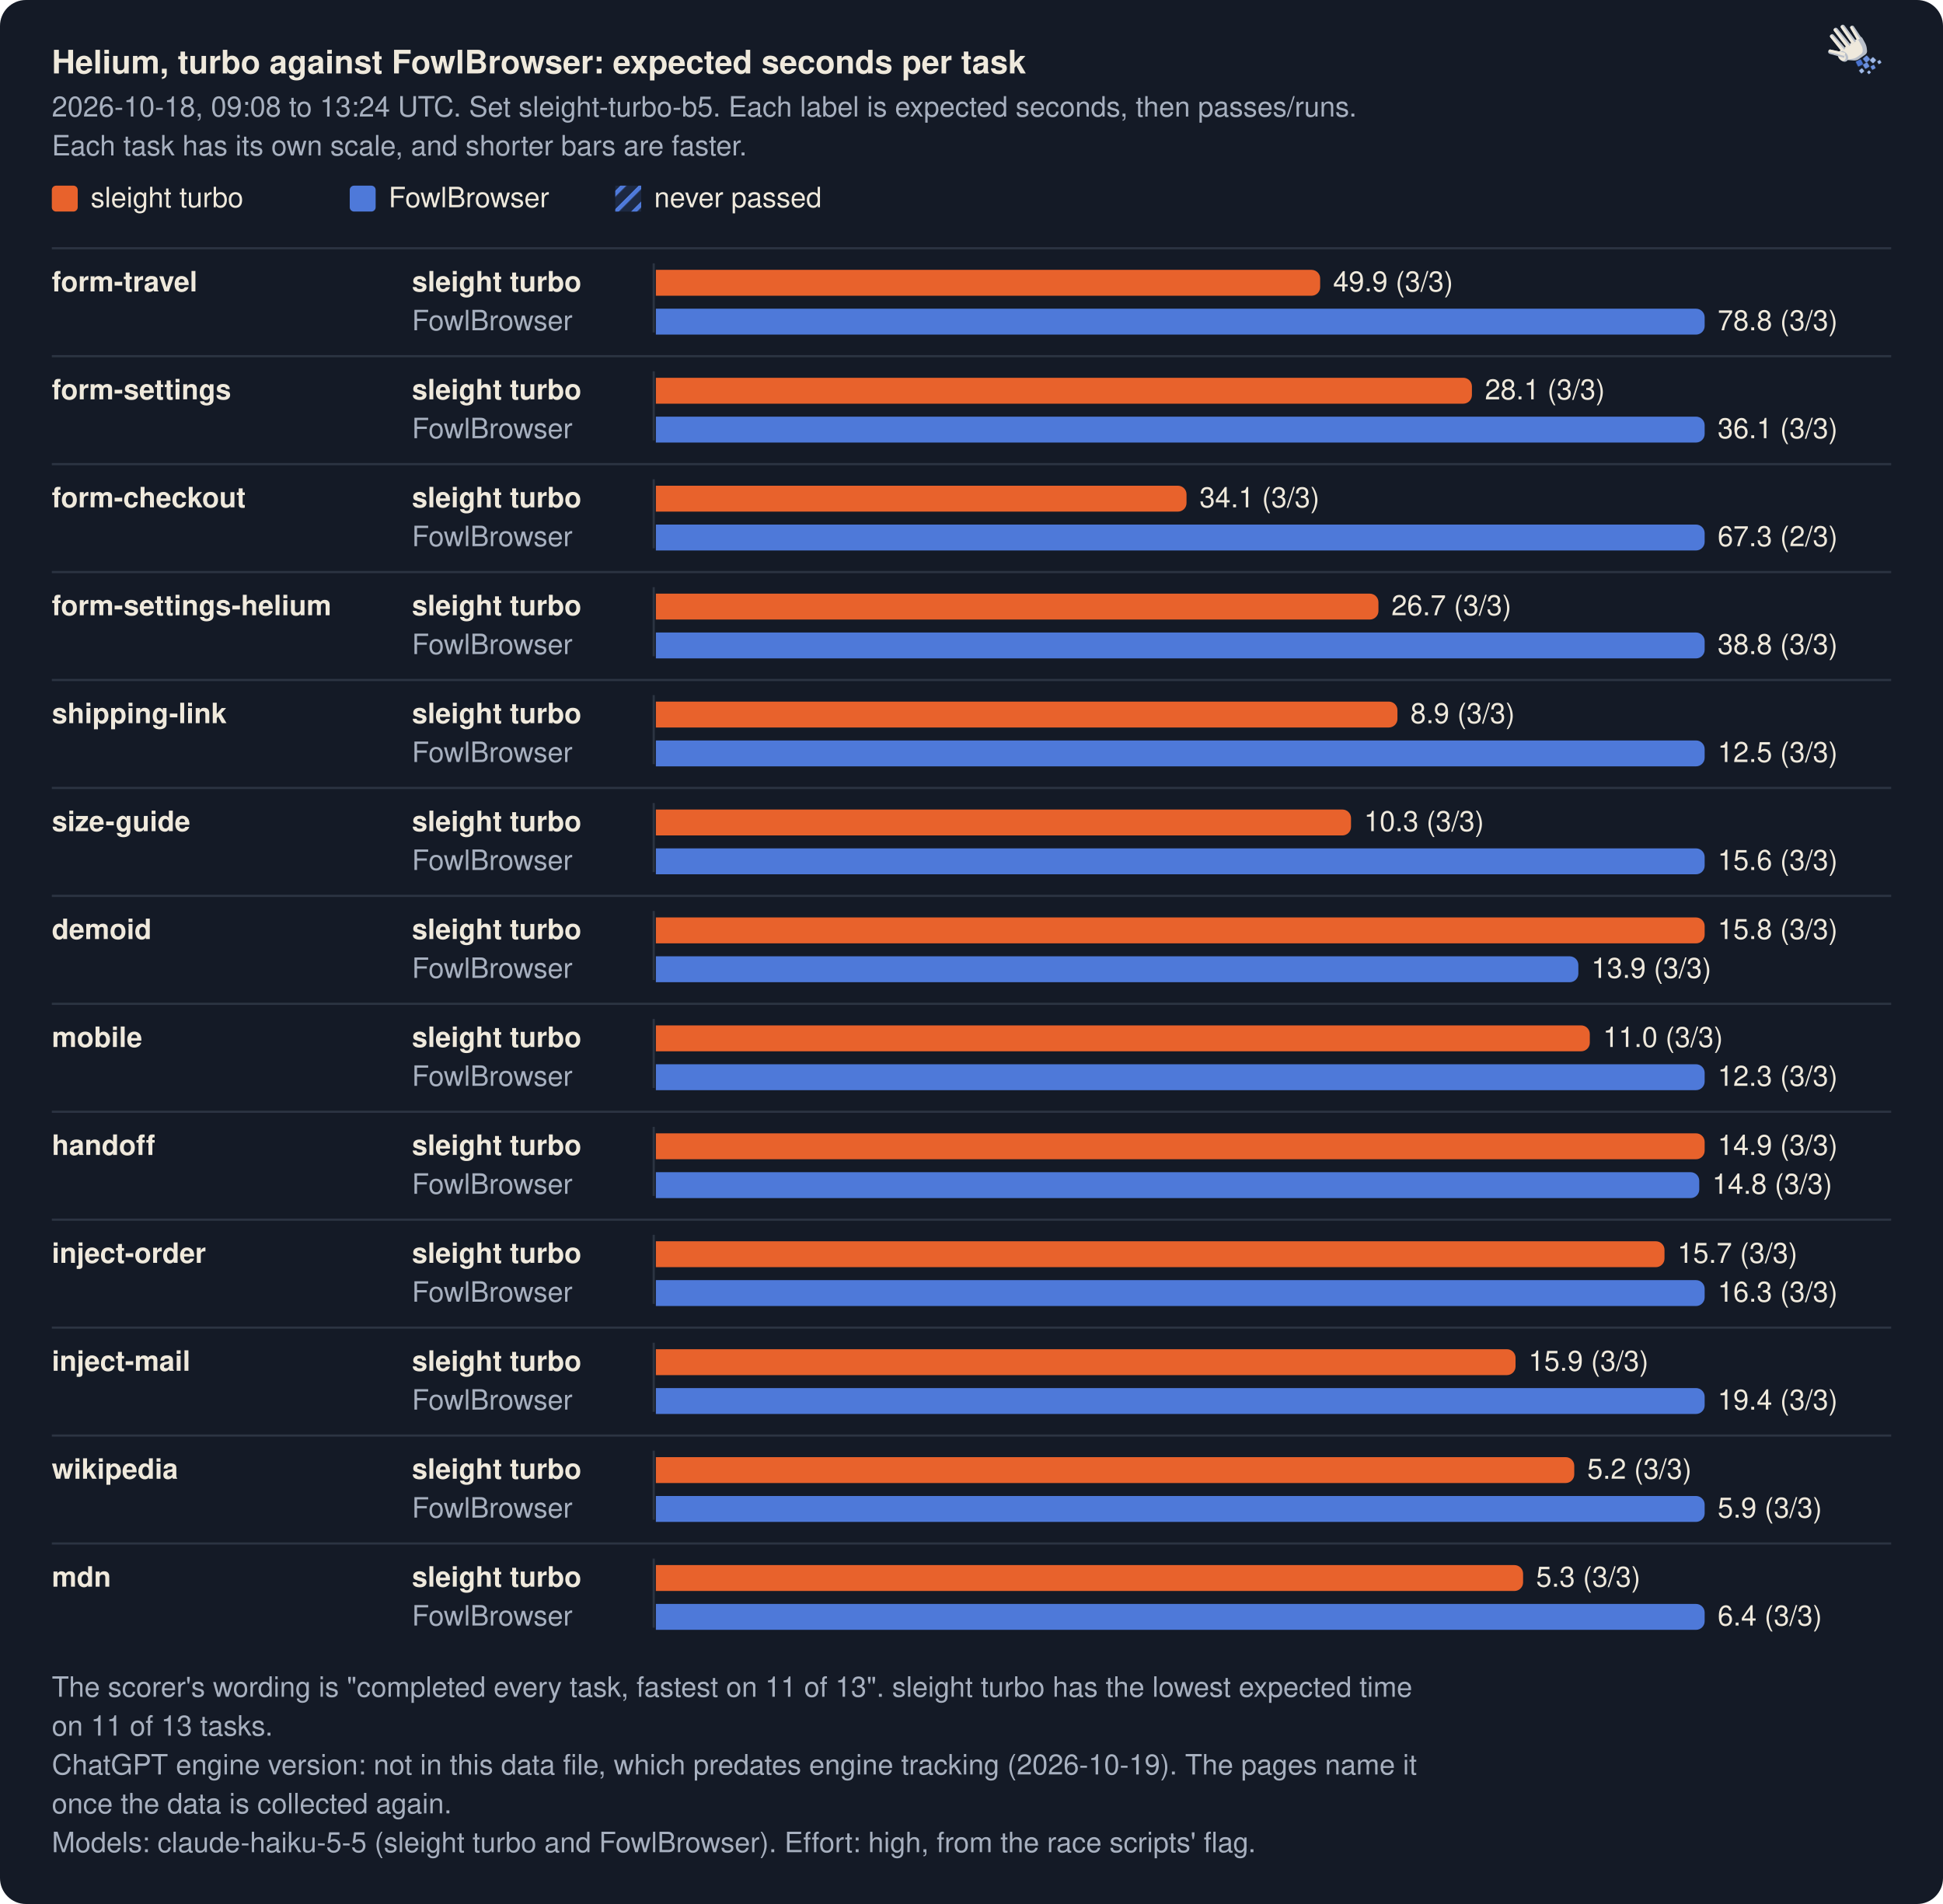
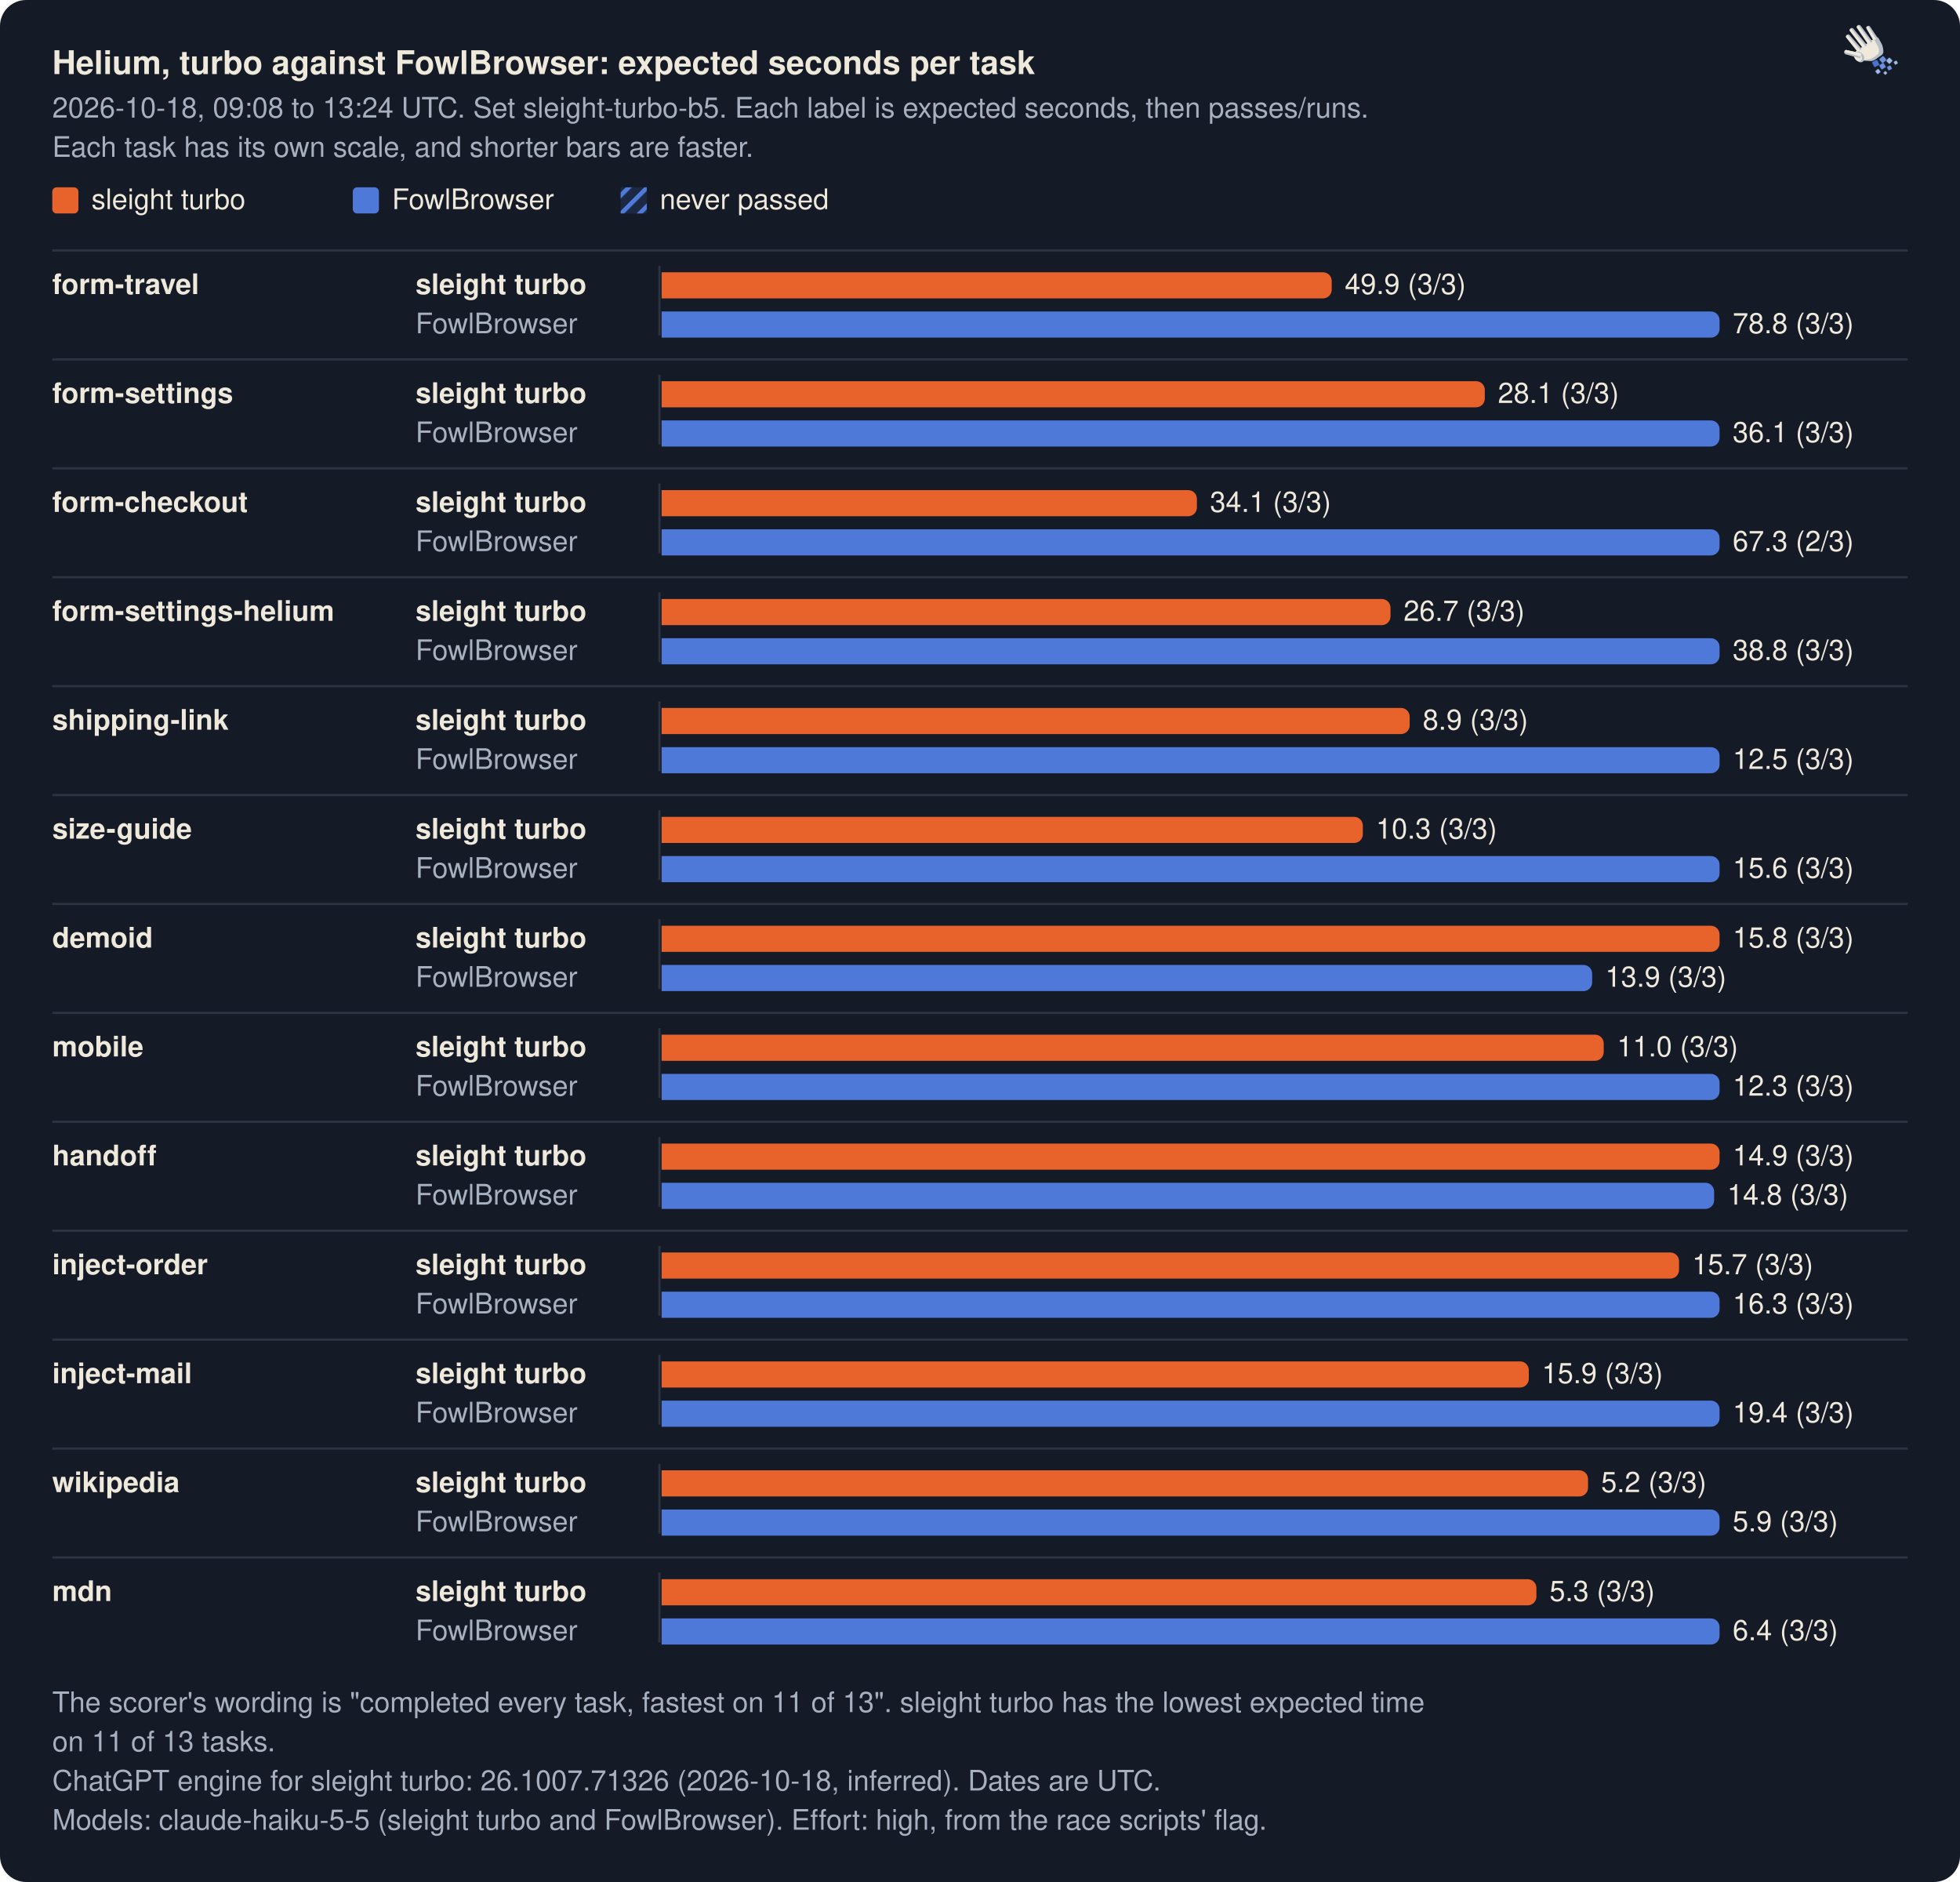
- <svg xmlns="http://www.w3.org/2000/svg" viewBox="0 0 900 882" width="900" height="882" role="img" aria-labelledby="title desc">
+ <svg xmlns="http://www.w3.org/2000/svg" viewBox="0 0 900 864" width="900" height="864" role="img" aria-labelledby="title desc">
  <style>
.bg{fill:#141A26}
text{font-family:-apple-system,"Segoe UI",Helvetica,Arial,sans-serif;font-size:13px;fill:#EFE9DC}
.t{font-size:15px;font-weight:600}
.b{font-weight:600}
.m{fill:#A7B0BF}
.g{stroke:#2C3442;stroke-width:1;fill:none}
.me{fill:#E8622C}
.ot{fill:#4E79D9}
.sl{fill:#9AA6B8}
.hme{stroke:#E8622C}
.hot{stroke:#4E79D9}
.hsl{stroke:#9AA6B8}
</style>
  <defs>
    <pattern id="h-me" width="6" height="6" patternUnits="userSpaceOnUse" patternTransform="rotate(45)">
      <line class="hme" x1="1" y1="0" x2="1" y2="6" stroke-width="2" />
    </pattern>
    <pattern id="h-ot" width="6" height="6" patternUnits="userSpaceOnUse" patternTransform="rotate(45)">
      <line class="hot" x1="1" y1="0" x2="1" y2="6" stroke-width="2" />
    </pattern>
    <pattern id="h-sl" width="6" height="6" patternUnits="userSpaceOnUse" patternTransform="rotate(45)">
      <line class="hsl" x1="1" y1="0" x2="1" y2="6" stroke-width="2" />
    </pattern>
  </defs>
-   <rect class="bg" width="900" height="882" rx="12" />
+   <rect class="bg" width="900" height="864" rx="12" />
  <text x="24" y="34" class="t">Helium, turbo against FowlBrowser: expected seconds per task</text>
  <text x="24" y="54" class="m">2026-10-18, 09:08 to 13:24 UTC. Set sleight-turbo-b5. Each label is expected seconds, then passes/runs.</text>
  <text x="24" y="72" class="m">Each task has its own scale, and shorter bars are faster.</text>
  <g transform="translate(840 8) scale(0.8)">
    <g transform="translate(0.6 0.6)">
      <g transform="translate(10 10) rotate(-35)">
        <g fill="#141A26" stroke="#141A26" fill-opacity="0.08" stroke-opacity="0.08" stroke-width="3" stroke-linejoin="round">
          <path d="M-2 12.39 Q-2.2 10.8 -0.6 10.8 L12.4 10.8 Q14 10.8 13.82 12.39 L13.48 15.41 Q13.3 17 12.56 18.42 L11.94 19.58 Q11.2 21 9.6 21 L5.2 21 Q3.6 21 2.35 20 L-0.15 18 Q-1.4 17 -1.6 15.41 Z" />
          <path d="M-3.8 14.6 A2.5 3.3 0 1 0 1.2 14.6 A2.5 3.3 0 1 0 -3.8 14.6 Z" />
          <path d="M0.83 13.52 L-5.04 7.13 A1.25 1.25 0 0 0 -6.93 8.76 L-1.43 15.48 Z" />
          <path d="M2.44 11.48 L1.3 1.09 A1.2 1.2 0 0 0 -1.09 1.3 L-0.44 11.72 Z" />
          <path d="M6.15 11.51 L5.17 -0.67 A1.2 1.2 0 0 0 2.77 -0.53 L3.25 11.69 Z" />
          <path d="M9.85 11.59 L9.51 0.29 A1.2 1.2 0 0 0 7.11 0.31 L6.95 11.61 Z" />
          <path d="M13.5 11.68 L13.68 3.81 A1.15 1.15 0 0 0 11.39 3.68 L10.7 11.52 Z" />
        </g>
        <g fill="#141A26" stroke="#141A26" fill-opacity="0.12" stroke-opacity="0.12" stroke-width="1.8" stroke-linejoin="round">
          <path d="M-2 12.39 Q-2.2 10.8 -0.6 10.8 L12.4 10.8 Q14 10.8 13.82 12.39 L13.48 15.41 Q13.3 17 12.56 18.42 L11.94 19.58 Q11.2 21 9.6 21 L5.2 21 Q3.6 21 2.35 20 L-0.15 18 Q-1.4 17 -1.6 15.41 Z" />
          <path d="M-3.8 14.6 A2.5 3.3 0 1 0 1.2 14.6 A2.5 3.3 0 1 0 -3.8 14.6 Z" />
          <path d="M0.83 13.52 L-5.04 7.13 A1.25 1.25 0 0 0 -6.93 8.76 L-1.43 15.48 Z" />
          <path d="M2.44 11.48 L1.3 1.09 A1.2 1.2 0 0 0 -1.09 1.3 L-0.44 11.72 Z" />
          <path d="M6.15 11.51 L5.17 -0.67 A1.2 1.2 0 0 0 2.77 -0.53 L3.25 11.69 Z" />
          <path d="M9.85 11.59 L9.51 0.29 A1.2 1.2 0 0 0 7.11 0.31 L6.95 11.61 Z" />
          <path d="M13.5 11.68 L13.68 3.81 A1.15 1.15 0 0 0 11.39 3.68 L10.7 11.52 Z" />
        </g>
        <g fill="#141A26" stroke="#141A26" fill-opacity="0.2" stroke-opacity="0.2" stroke-width="0.8" stroke-linejoin="round">
          <path d="M-2 12.39 Q-2.2 10.8 -0.6 10.8 L12.4 10.8 Q14 10.8 13.82 12.39 L13.48 15.41 Q13.3 17 12.56 18.42 L11.94 19.58 Q11.2 21 9.6 21 L5.2 21 Q3.6 21 2.35 20 L-0.15 18 Q-1.4 17 -1.6 15.41 Z" />
          <path d="M-3.8 14.6 A2.5 3.3 0 1 0 1.2 14.6 A2.5 3.3 0 1 0 -3.8 14.6 Z" />
          <path d="M0.83 13.52 L-5.04 7.13 A1.25 1.25 0 0 0 -6.93 8.76 L-1.43 15.48 Z" />
          <path d="M2.44 11.48 L1.3 1.09 A1.2 1.2 0 0 0 -1.09 1.3 L-0.44 11.72 Z" />
          <path d="M6.15 11.51 L5.17 -0.67 A1.2 1.2 0 0 0 2.77 -0.53 L3.25 11.69 Z" />
          <path d="M9.85 11.59 L9.51 0.29 A1.2 1.2 0 0 0 7.11 0.31 L6.95 11.61 Z" />
          <path d="M13.5 11.68 L13.68 3.81 A1.15 1.15 0 0 0 11.39 3.68 L10.7 11.52 Z" />
        </g>
      </g>
    </g>
    <g transform="translate(10 10) rotate(-35)">
      <rect x="-1.95" y="-1.95" width="3.9" height="3.9" rx="0.62" fill="#4E79D9" fill-opacity="0.2" transform="translate(4.2 23) rotate(8)" />
      <rect x="-1.6" y="-1.6" width="3.2" height="3.2" rx="0.51" fill="#4E79D9" fill-opacity="0.92" transform="translate(4.2 23) rotate(8)" />
      <rect x="-1.83" y="-1.83" width="3.66" height="3.66" rx="0.59" fill="#7299EA" fill-opacity="0.2" transform="translate(8.8 23.5) rotate(-6)" />
      <rect x="-1.5" y="-1.5" width="3" height="3" rx="0.48" fill="#7299EA" fill-opacity="0.92" transform="translate(8.8 23.5) rotate(-6)" />
      <rect x="-1.71" y="-1.71" width="3.42" height="3.42" rx="0.55" fill="#7299EA" fill-opacity="0.2" transform="translate(6.5 26.5) rotate(4)" />
      <rect x="-1.4" y="-1.4" width="2.8" height="2.8" rx="0.45" fill="#7299EA" fill-opacity="0.92" transform="translate(6.5 26.5) rotate(4)" />
      <rect x="-1.59" y="-1.59" width="3.17" height="3.17" rx="0.51" fill="#A9C4F5" fill-opacity="0.2" transform="translate(11.5 26.2) rotate(-11)" />
      <rect x="-1.3" y="-1.3" width="2.6" height="2.6" rx="0.42" fill="#A9C4F5" fill-opacity="0.92" transform="translate(11.5 26.2) rotate(-11)" />
      <rect x="-1.34" y="-1.34" width="2.68" height="2.68" rx="0.43" fill="#A9C4F5" fill-opacity="0.2" transform="translate(2.6 27.5) rotate(-4)" />
      <rect x="-1.1" y="-1.1" width="2.2" height="2.2" rx="0.35" fill="#A9C4F5" fill-opacity="0.92" transform="translate(2.6 27.5) rotate(-4)" />
      <rect x="-1.34" y="-1.34" width="2.68" height="2.68" rx="0.43" fill="#7299EA" fill-opacity="0.2" transform="translate(9.2 29.6) rotate(7)" />
      <rect x="-1.1" y="-1.1" width="2.2" height="2.2" rx="0.35" fill="#7299EA" fill-opacity="0.92" transform="translate(9.2 29.6) rotate(7)" />
      <rect x="-1.1" y="-1.1" width="2.2" height="2.2" rx="0.35" fill="#A9C4F5" fill-opacity="0.2" transform="translate(13.9 29.2) rotate(3)" />
      <rect x="-0.9" y="-0.9" width="1.8" height="1.8" rx="0.29" fill="#A9C4F5" fill-opacity="0.92" transform="translate(13.9 29.2) rotate(3)" />
      <rect x="-0.98" y="-0.98" width="1.95" height="1.95" rx="0.31" fill="#A9C4F5" fill-opacity="0.2" transform="translate(5.6 30.6) rotate(-8)" />
      <rect x="-0.8" y="-0.8" width="1.6" height="1.6" rx="0.26" fill="#A9C4F5" fill-opacity="0.92" transform="translate(5.6 30.6) rotate(-8)" />
    </g>
    <g transform="translate(10 10) rotate(-35)">
      <path d="M-2 12.39 Q-2.2 10.8 -0.6 10.8 L12.4 10.8 Q14 10.8 13.82 12.39 L13.48 15.41 Q13.3 17 12.56 18.42 L11.94 19.58 Q11.2 21 9.6 21 L5.2 21 Q3.6 21 2.35 20 L-0.15 18 Q-1.4 17 -1.6 15.41 Z" fill="#B9BFC9" />
      <path d="M-2.02 12.19 Q-2.2 10.8 -0.8 10.8 L10 10.8 Q11.4 10.8 11.24 12.19 L10.86 15.61 Q10.7 17 9.89 18.14 L9.81 18.26 Q9 19.4 7.6 19.4 L5 19.4 Q3.6 19.4 2.34 18.79 L-0.14 17.61 Q-1.4 17 -1.58 15.61 Z" fill="#EFE9DC" />
      <path d="M-3.8 14.6 A2.5 3.3 0 1 0 1.2 14.6 A2.5 3.3 0 1 0 -3.8 14.6 Z" fill="#B9BFC9" />
      <path d="M-4 14 A2 2.8 0 1 0 0 14 A2 2.8 0 1 0 -4 14 Z" fill="#EFE9DC" />
      <path d="M0.83 13.52 L-5.04 7.13 A1.25 1.25 0 0 0 -6.93 8.76 L-1.43 15.48 Z" fill="#B9BFC9" />
      <path d="M0.83 13.51 L-5.21 6.91 A0.78 0.78 0 0 0 -6.38 7.93 L-0.57 14.74 Z" fill="#EFE9DC" />
      <path d="M2.44 11.48 L1.3 1.09 A1.2 1.2 0 0 0 -1.09 1.3 L-0.44 11.72 Z" fill="#B9BFC9" />
      <path d="M1.35 11.58 L0.36 0.91 A0.74 0.74 0 0 0 -1.12 1.03 L-0.45 11.72 Z" fill="#EFE9DC" />
      <path d="M6.15 11.51 L5.17 -0.67 A1.2 1.2 0 0 0 2.77 -0.53 L3.25 11.69 Z" fill="#B9BFC9" />
      <path d="M5.05 11.59 L4.24 -0.88 A0.74 0.74 0 0 0 2.75 -0.8 L3.25 11.68 Z" fill="#EFE9DC" />
      <path d="M9.85 11.59 L9.51 0.29 A1.2 1.2 0 0 0 7.11 0.31 L6.95 11.61 Z" fill="#B9BFC9" />
      <path d="M8.75 11.6 L8.59 0.04 A0.74 0.74 0 0 0 7.1 0.04 L6.95 11.6 Z" fill="#EFE9DC" />
      <path d="M13.5 11.68 L13.68 3.81 A1.15 1.15 0 0 0 11.39 3.68 L10.7 11.52 Z" fill="#B9BFC9" />
      <path d="M12.43 11.63 L12.82 3.52 A0.71 0.71 0 0 0 11.39 3.42 L10.7 11.51 Z" fill="#EFE9DC" />
    </g>
  </g>
  <rect class="me" x="24" y="86" width="12" height="12" rx="2" />
  <text x="42" y="96">sleight turbo</text>
  <rect class="ot" x="162" y="86" width="12" height="12" rx="2" />
  <text x="180" y="96">FowlBrowser</text>
  <rect class="ot" fill-opacity="0.16" x="285" y="86" width="12" height="12" />
  <rect fill="url(#h-ot)" x="285" y="86" width="12" height="12" />
  <text x="303" y="96">never passed</text>
  <line class="g" x1="24" y1="115" x2="876" y2="115" />
  <text x="24" y="135" class="b">form-travel</text>
  <line class="g" x1="302.8" y1="122" x2="302.8" y2="154" />
  <text x="190.8" y="135" class="b">sleight turbo</text>
  <path class="me" d="M303.8 125h303.7a4 4 0 0 1 4 4v4a4 4 0 0 1 -4 4h-303.7z" />
  <text x="617.5" y="135" data-task="form-travel" data-arm="sleight-turbo" data-kind="cell" data-section="main">49.9 (3/3)</text>
  <text x="190.8" y="153" class="m">FowlBrowser</text>
  <path class="ot" d="M303.8 143h481.8a4 4 0 0 1 4 4v4a4 4 0 0 1 -4 4h-481.8z" />
  <text x="795.6" y="153" data-task="form-travel" data-arm="fowlbrowser" data-kind="cell" data-section="main">78.8 (3/3)</text>
  <line class="g" x1="24" y1="165" x2="876" y2="165" />
  <text x="24" y="185" class="b">form-settings</text>
  <line class="g" x1="302.8" y1="172" x2="302.8" y2="204" />
  <text x="190.8" y="185" class="b">sleight turbo</text>
  <path class="me" d="M303.8 175h374a4 4 0 0 1 4 4v4a4 4 0 0 1 -4 4h-374z" />
  <text x="687.8" y="185" data-task="form-settings" data-arm="sleight-turbo" data-kind="cell" data-section="main">28.1 (3/3)</text>
  <text x="190.8" y="203" class="m">FowlBrowser</text>
  <path class="ot" d="M303.8 193h481.8a4 4 0 0 1 4 4v4a4 4 0 0 1 -4 4h-481.8z" />
  <text x="795.6" y="203" data-task="form-settings" data-arm="fowlbrowser" data-kind="cell" data-section="main">36.1 (3/3)</text>
  <line class="g" x1="24" y1="215" x2="876" y2="215" />
  <text x="24" y="235" class="b">form-checkout</text>
  <line class="g" x1="302.8" y1="222" x2="302.8" y2="254" />
  <text x="190.8" y="235" class="b">sleight turbo</text>
  <path class="me" d="M303.8 225h241.8a4 4 0 0 1 4 4v4a4 4 0 0 1 -4 4h-241.8z" />
  <text x="555.6" y="235" data-task="form-checkout" data-arm="sleight-turbo" data-kind="cell" data-section="main">34.1 (3/3)</text>
  <text x="190.8" y="253" class="m">FowlBrowser</text>
  <path class="ot" d="M303.8 243h481.8a4 4 0 0 1 4 4v4a4 4 0 0 1 -4 4h-481.8z" />
  <text x="795.6" y="253" data-task="form-checkout" data-arm="fowlbrowser" data-kind="cell" data-section="main">67.3 (2/3)</text>
  <line class="g" x1="24" y1="265" x2="876" y2="265" />
  <text x="24" y="285" class="b">form-settings-helium</text>
  <line class="g" x1="302.8" y1="272" x2="302.8" y2="304" />
  <text x="190.8" y="285" class="b">sleight turbo</text>
  <path class="me" d="M303.8 275h330.7a4 4 0 0 1 4 4v4a4 4 0 0 1 -4 4h-330.7z" />
  <text x="644.5" y="285" data-task="form-settings-helium" data-arm="sleight-turbo" data-kind="cell" data-section="main">26.7 (3/3)</text>
  <text x="190.8" y="303" class="m">FowlBrowser</text>
  <path class="ot" d="M303.8 293h481.8a4 4 0 0 1 4 4v4a4 4 0 0 1 -4 4h-481.8z" />
  <text x="795.6" y="303" data-task="form-settings-helium" data-arm="fowlbrowser" data-kind="cell" data-section="main">38.8 (3/3)</text>
  <line class="g" x1="24" y1="315" x2="876" y2="315" />
  <text x="24" y="335" class="b">shipping-link</text>
  <line class="g" x1="302.8" y1="322" x2="302.8" y2="354" />
  <text x="190.8" y="335" class="b">sleight turbo</text>
  <path class="me" d="M303.8 325h339.5a4 4 0 0 1 4 4v4a4 4 0 0 1 -4 4h-339.5z" />
  <text x="653.3" y="335" data-task="shipping-link" data-arm="sleight-turbo" data-kind="cell" data-section="main">8.9 (3/3)</text>
  <text x="190.8" y="353" class="m">FowlBrowser</text>
  <path class="ot" d="M303.8 343h481.8a4 4 0 0 1 4 4v4a4 4 0 0 1 -4 4h-481.8z" />
  <text x="795.6" y="353" data-task="shipping-link" data-arm="fowlbrowser" data-kind="cell" data-section="main">12.5 (3/3)</text>
  <line class="g" x1="24" y1="365" x2="876" y2="365" />
  <text x="24" y="385" class="b">size-guide</text>
  <line class="g" x1="302.8" y1="372" x2="302.8" y2="404" />
  <text x="190.8" y="385" class="b">sleight turbo</text>
  <path class="me" d="M303.8 375h318a4 4 0 0 1 4 4v4a4 4 0 0 1 -4 4h-318z" />
  <text x="631.8" y="385" data-task="size-guide" data-arm="sleight-turbo" data-kind="cell" data-section="main">10.3 (3/3)</text>
  <text x="190.8" y="403" class="m">FowlBrowser</text>
  <path class="ot" d="M303.8 393h481.8a4 4 0 0 1 4 4v4a4 4 0 0 1 -4 4h-481.8z" />
  <text x="795.6" y="403" data-task="size-guide" data-arm="fowlbrowser" data-kind="cell" data-section="main">15.6 (3/3)</text>
  <line class="g" x1="24" y1="415" x2="876" y2="415" />
  <text x="24" y="435" class="b">demoid</text>
  <line class="g" x1="302.8" y1="422" x2="302.8" y2="454" />
  <text x="190.8" y="435" class="b">sleight turbo</text>
  <path class="me" d="M303.8 425h481.8a4 4 0 0 1 4 4v4a4 4 0 0 1 -4 4h-481.8z" />
  <text x="795.6" y="435" data-task="demoid" data-arm="sleight-turbo" data-kind="cell" data-section="main">15.8 (3/3)</text>
  <text x="190.8" y="453" class="m">FowlBrowser</text>
  <path class="ot" d="M303.8 443h423.3a4 4 0 0 1 4 4v4a4 4 0 0 1 -4 4h-423.3z" />
  <text x="737.1" y="453" data-task="demoid" data-arm="fowlbrowser" data-kind="cell" data-section="main">13.9 (3/3)</text>
  <line class="g" x1="24" y1="465" x2="876" y2="465" />
  <text x="24" y="485" class="b">mobile</text>
  <line class="g" x1="302.8" y1="472" x2="302.8" y2="504" />
  <text x="190.8" y="485" class="b">sleight turbo</text>
  <path class="me" d="M303.8 475h428.6a4 4 0 0 1 4 4v4a4 4 0 0 1 -4 4h-428.6z" />
  <text x="742.5" y="485" data-task="mobile" data-arm="sleight-turbo" data-kind="cell" data-section="main">11.0 (3/3)</text>
  <text x="190.8" y="503" class="m">FowlBrowser</text>
  <path class="ot" d="M303.8 493h481.8a4 4 0 0 1 4 4v4a4 4 0 0 1 -4 4h-481.8z" />
  <text x="795.6" y="503" data-task="mobile" data-arm="fowlbrowser" data-kind="cell" data-section="main">12.3 (3/3)</text>
  <line class="g" x1="24" y1="515" x2="876" y2="515" />
  <text x="24" y="535" class="b">handoff</text>
  <line class="g" x1="302.8" y1="522" x2="302.8" y2="554" />
  <text x="190.8" y="535" class="b">sleight turbo</text>
  <path class="me" d="M303.8 525h481.8a4 4 0 0 1 4 4v4a4 4 0 0 1 -4 4h-481.8z" />
  <text x="795.6" y="535" data-task="handoff" data-arm="sleight-turbo" data-kind="cell" data-section="main">14.9 (3/3)</text>
  <text x="190.8" y="553" class="m">FowlBrowser</text>
  <path class="ot" d="M303.8 543h479.3a4 4 0 0 1 4 4v4a4 4 0 0 1 -4 4h-479.3z" />
  <text x="793.1" y="553" data-task="handoff" data-arm="fowlbrowser" data-kind="cell" data-section="main">14.8 (3/3)</text>
  <line class="g" x1="24" y1="565" x2="876" y2="565" />
  <text x="24" y="585" class="b">inject-order</text>
  <line class="g" x1="302.8" y1="572" x2="302.8" y2="604" />
  <text x="190.8" y="585" class="b">sleight turbo</text>
  <path class="me" d="M303.8 575h463.2a4 4 0 0 1 4 4v4a4 4 0 0 1 -4 4h-463.2z" />
  <text x="777" y="585" data-task="inject-order" data-arm="sleight-turbo" data-kind="cell" data-section="main">15.7 (3/3)</text>
  <text x="190.8" y="603" class="m">FowlBrowser</text>
  <path class="ot" d="M303.8 593h481.8a4 4 0 0 1 4 4v4a4 4 0 0 1 -4 4h-481.8z" />
  <text x="795.6" y="603" data-task="inject-order" data-arm="fowlbrowser" data-kind="cell" data-section="main">16.3 (3/3)</text>
  <line class="g" x1="24" y1="615" x2="876" y2="615" />
  <text x="24" y="635" class="b">inject-mail</text>
  <line class="g" x1="302.8" y1="622" x2="302.8" y2="654" />
  <text x="190.8" y="635" class="b">sleight turbo</text>
  <path class="me" d="M303.8 625h394.2a4 4 0 0 1 4 4v4a4 4 0 0 1 -4 4h-394.2z" />
  <text x="708" y="635" data-task="inject-mail" data-arm="sleight-turbo" data-kind="cell" data-section="main">15.9 (3/3)</text>
  <text x="190.8" y="653" class="m">FowlBrowser</text>
  <path class="ot" d="M303.8 643h481.8a4 4 0 0 1 4 4v4a4 4 0 0 1 -4 4h-481.8z" />
  <text x="795.6" y="653" data-task="inject-mail" data-arm="fowlbrowser" data-kind="cell" data-section="main">19.4 (3/3)</text>
  <line class="g" x1="24" y1="665" x2="876" y2="665" />
  <text x="24" y="685" class="b">wikipedia</text>
  <line class="g" x1="302.8" y1="672" x2="302.8" y2="704" />
  <text x="190.8" y="685" class="b">sleight turbo</text>
  <path class="me" d="M303.8 675h421.4a4 4 0 0 1 4 4v4a4 4 0 0 1 -4 4h-421.4z" />
  <text x="735.2" y="685" data-task="wikipedia" data-arm="sleight-turbo" data-kind="cell" data-section="main">5.2 (3/3)</text>
  <text x="190.8" y="703" class="m">FowlBrowser</text>
  <path class="ot" d="M303.8 693h481.8a4 4 0 0 1 4 4v4a4 4 0 0 1 -4 4h-481.8z" />
  <text x="795.6" y="703" data-task="wikipedia" data-arm="fowlbrowser" data-kind="cell" data-section="main">5.9 (3/3)</text>
  <line class="g" x1="24" y1="715" x2="876" y2="715" />
  <text x="24" y="735" class="b">mdn</text>
  <line class="g" x1="302.8" y1="722" x2="302.8" y2="754" />
  <text x="190.8" y="735" class="b">sleight turbo</text>
  <path class="me" d="M303.8 725h397.7a4 4 0 0 1 4 4v4a4 4 0 0 1 -4 4h-397.7z" />
  <text x="711.5" y="735" data-task="mdn" data-arm="sleight-turbo" data-kind="cell" data-section="main">5.3 (3/3)</text>
  <text x="190.8" y="753" class="m">FowlBrowser</text>
  <path class="ot" d="M303.8 743h481.8a4 4 0 0 1 4 4v4a4 4 0 0 1 -4 4h-481.8z" />
  <text x="795.6" y="753" data-task="mdn" data-arm="fowlbrowser" data-kind="cell" data-section="main">6.4 (3/3)</text>
  <text x="24" y="786" class="m">The scorer's wording is "completed every task, fastest on 11 of 13". sleight turbo has the lowest expected time</text>
  <text x="24" y="804" class="m">on 11 of 13 tasks.</text>
-   <text x="24" y="822" class="m">ChatGPT engine version: not in this data file, which predates engine tracking (2026-10-19). The pages name it</text>
-   <text x="24" y="840" class="m">once the data is collected again.</text>
-   <text x="24" y="858" class="m">Models: claude-haiku-5-5 (sleight turbo and FowlBrowser). Effort: high, from the race scripts' flag.</text>
+   <text x="24" y="822" class="m">ChatGPT engine for sleight turbo: 26.1007.71326 (2026-10-18, inferred). Dates are UTC.</text>
+   <text x="24" y="840" class="m">Models: claude-haiku-5-5 (sleight turbo and FowlBrowser). Effort: high, from the race scripts' flag.</text>
</svg>
